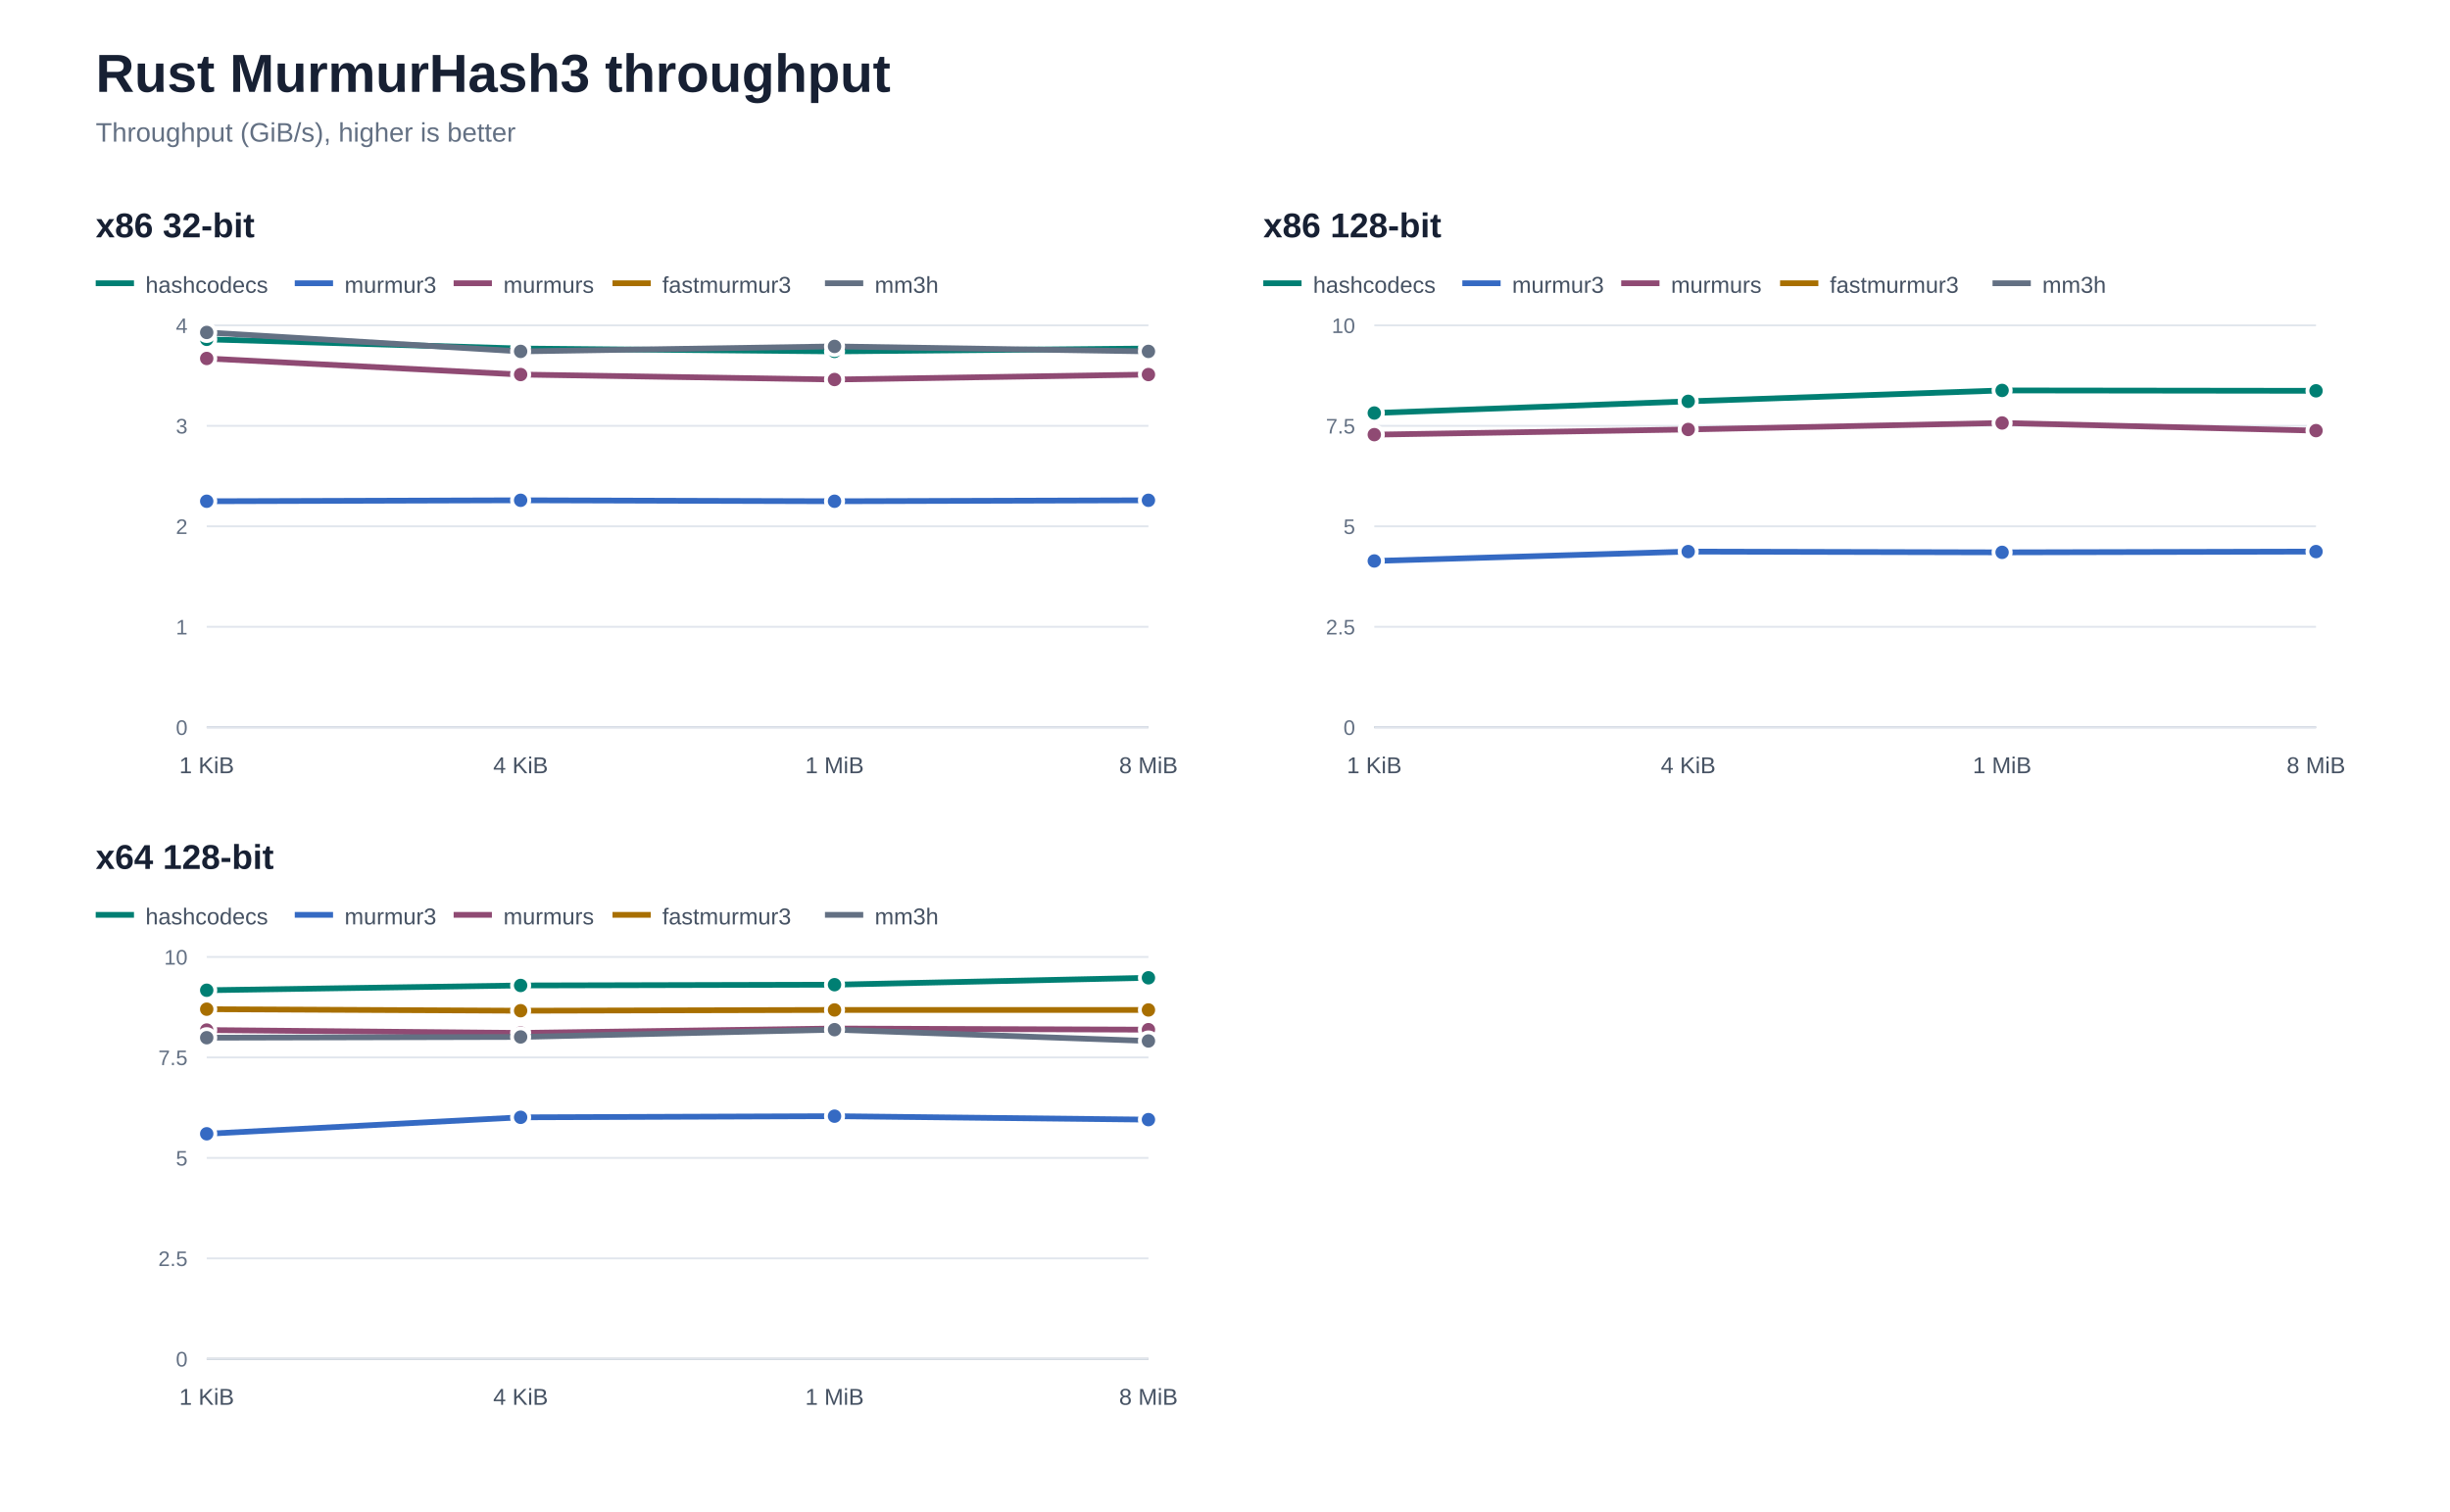
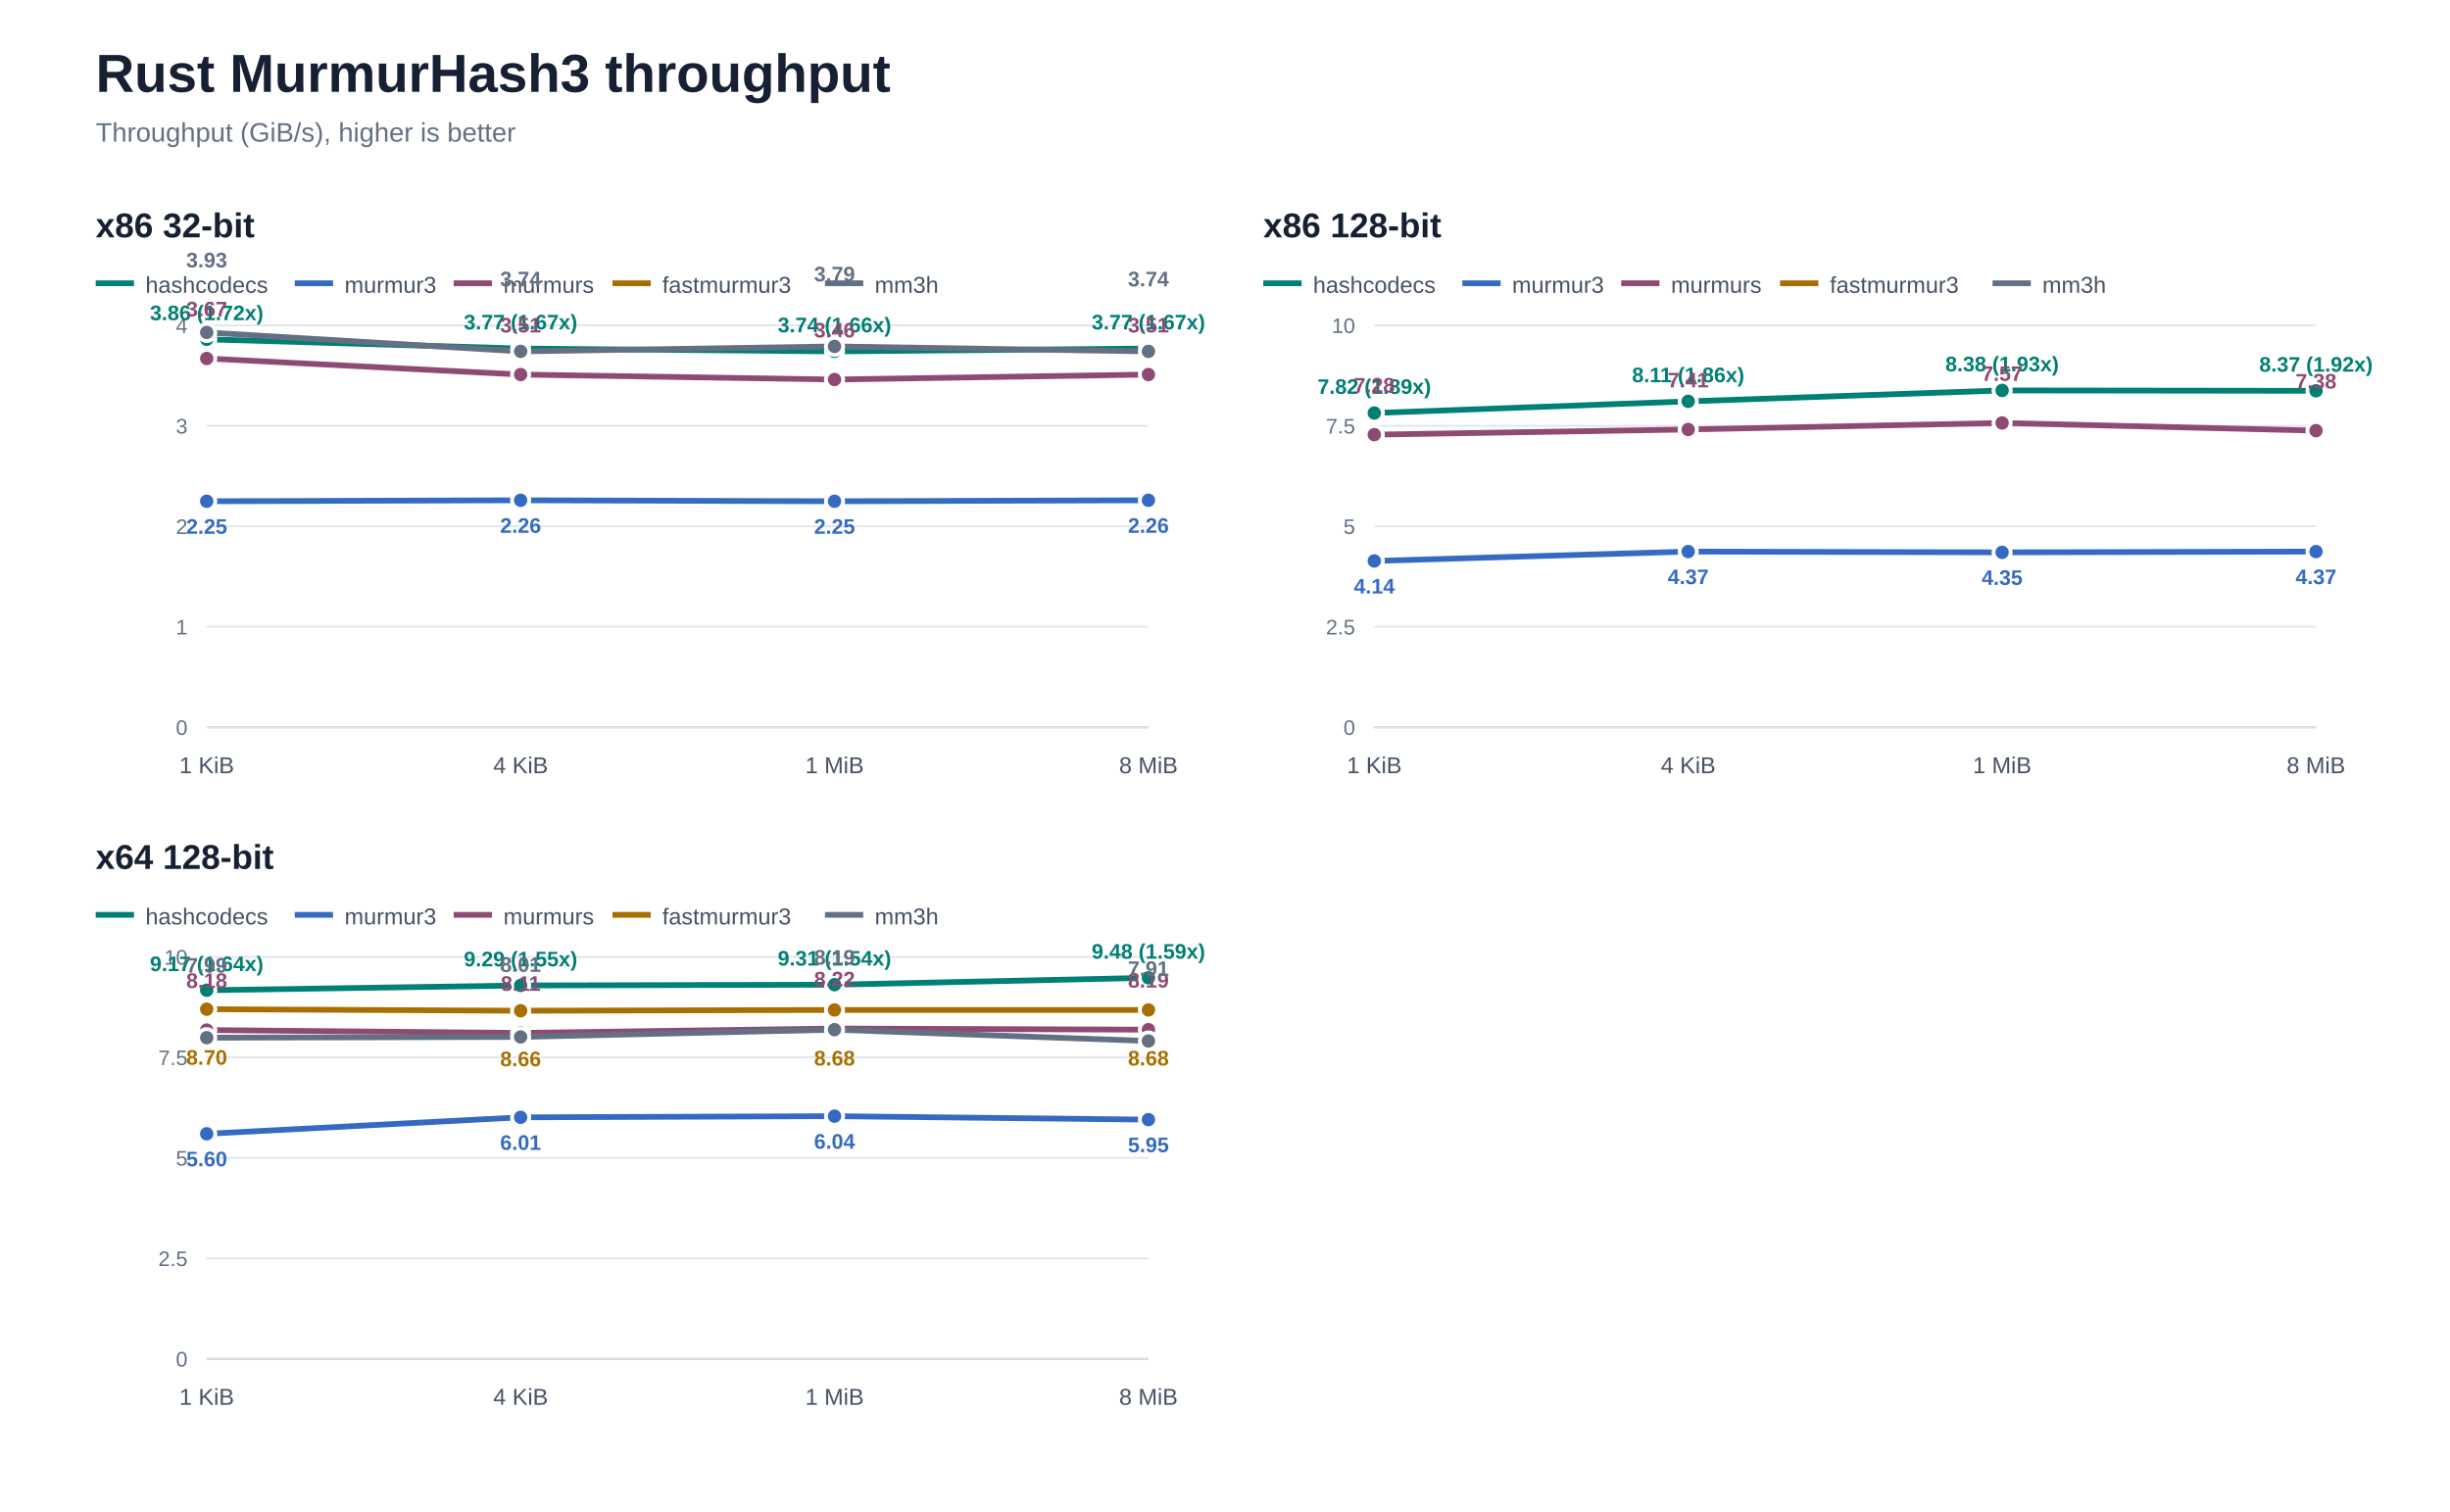
<svg xmlns="http://www.w3.org/2000/svg" width="1280" height="790" viewBox="0 0 1280 790" role="img" aria-labelledby="title desc">
  <rect width="100%" height="100%" fill="#ffffff" />
  <text x="50" y="48" fill="#172033" font-family="Segoe UI,Arial,sans-serif" font-size="28" font-weight="700">Rust MurmurHash3 throughput</text>
  <text x="50" y="74" fill="#637083" font-family="Segoe UI,Arial,sans-serif" font-size="14">Throughput (GiB/s), higher is better</text>
  <text x="50" y="124" fill="#172033" font-family="Segoe UI,Arial,sans-serif" font-size="18" font-weight="600">x86 32-bit</text>
  <line x1="108" y1="380" x2="600" y2="380" stroke="#9aa5b4" />
  <line x1="50" y1="148" x2="70" y2="148" stroke="#007f73" stroke-width="3" />
  <text x="76" y="153" fill="#465263" font-family="Segoe UI,Arial,sans-serif" font-size="12">hashcodecs</text>
  <line x1="154" y1="148" x2="174" y2="148" stroke="#356ac3" stroke-width="3" />
  <text x="180" y="153" fill="#465263" font-family="Segoe UI,Arial,sans-serif" font-size="12">murmur3</text>
  <line x1="237" y1="148" x2="257" y2="148" stroke="#8f4a73" stroke-width="3" />
  <text x="263" y="153" fill="#465263" font-family="Segoe UI,Arial,sans-serif" font-size="12">murmurs</text>
  <line x1="320" y1="148" x2="340" y2="148" stroke="#a86f00" stroke-width="3" />
  <text x="346" y="153" fill="#465263" font-family="Segoe UI,Arial,sans-serif" font-size="12">fastmurmur3</text>
  <line x1="431" y1="148" x2="451" y2="148" stroke="#637083" stroke-width="3" />
  <text x="457" y="153" fill="#465263" font-family="Segoe UI,Arial,sans-serif" font-size="12">mm3h</text>
  <line x1="108" y1="380.0" x2="600" y2="380.0" stroke="#e1e6ed" />
  <text x="98" y="384.0" text-anchor="end" fill="#637083" font-family="Segoe UI,Arial,sans-serif" font-size="11">0</text>
  <line x1="108" y1="327.5" x2="600" y2="327.5" stroke="#e1e6ed" />
  <text x="98" y="331.5" text-anchor="end" fill="#637083" font-family="Segoe UI,Arial,sans-serif" font-size="11">1</text>
  <line x1="108" y1="275.0" x2="600" y2="275.0" stroke="#e1e6ed" />
  <text x="98" y="279.0" text-anchor="end" fill="#637083" font-family="Segoe UI,Arial,sans-serif" font-size="11">2</text>
  <line x1="108" y1="222.5" x2="600" y2="222.5" stroke="#e1e6ed" />
  <text x="98" y="226.5" text-anchor="end" fill="#637083" font-family="Segoe UI,Arial,sans-serif" font-size="11">3</text>
  <line x1="108" y1="170.0" x2="600" y2="170.0" stroke="#e1e6ed" />
  <text x="98" y="174.0" text-anchor="end" fill="#637083" font-family="Segoe UI,Arial,sans-serif" font-size="11">4</text>
  <text x="108.0" y="404" text-anchor="middle" fill="#465263" font-family="Segoe UI,Arial,sans-serif" font-size="12">1 KiB</text>
  <text x="272.0" y="404" text-anchor="middle" fill="#465263" font-family="Segoe UI,Arial,sans-serif" font-size="12">4 KiB</text>
  <text x="436.0" y="404" text-anchor="middle" fill="#465263" font-family="Segoe UI,Arial,sans-serif" font-size="12">1 MiB</text>
  <text x="600.0" y="404" text-anchor="middle" fill="#465263" font-family="Segoe UI,Arial,sans-serif" font-size="12">8 MiB</text>
  <polyline points="108.0,177.3 272.0,182.1 436.0,183.6 600.0,182.1" fill="none" stroke="#007f73" stroke-width="3" stroke-linejoin="round" stroke-linecap="round" />
  <circle cx="108.0" cy="177.3" r="4.5" fill="#007f73" stroke="#ffffff" stroke-width="2" />
+   <text x="108.0" y="167.3" text-anchor="middle" fill="#007f73" font-family="Segoe UI,Arial,sans-serif" font-size="11" font-weight="600">3.86 (1.72x)</text>
  <circle cx="272.0" cy="182.1" r="4.5" fill="#007f73" stroke="#ffffff" stroke-width="2" />
+   <text x="272.0" y="172.1" text-anchor="middle" fill="#007f73" font-family="Segoe UI,Arial,sans-serif" font-size="11" font-weight="600">3.77 (1.67x)</text>
  <circle cx="436.0" cy="183.6" r="4.5" fill="#007f73" stroke="#ffffff" stroke-width="2" />
+   <text x="436.0" y="173.6" text-anchor="middle" fill="#007f73" font-family="Segoe UI,Arial,sans-serif" font-size="11" font-weight="600">3.74 (1.66x)</text>
  <circle cx="600.0" cy="182.1" r="4.5" fill="#007f73" stroke="#ffffff" stroke-width="2" />
+   <text x="600.0" y="172.1" text-anchor="middle" fill="#007f73" font-family="Segoe UI,Arial,sans-serif" font-size="11" font-weight="600">3.77 (1.67x)</text>
  <polyline points="108.0,261.9 272.0,261.4 436.0,261.9 600.0,261.4" fill="none" stroke="#356ac3" stroke-width="3" stroke-linejoin="round" stroke-linecap="round" />
  <circle cx="108.0" cy="261.9" r="4.5" fill="#356ac3" stroke="#ffffff" stroke-width="2" />
+   <text x="108.0" y="278.9" text-anchor="middle" fill="#356ac3" font-family="Segoe UI,Arial,sans-serif" font-size="11" font-weight="600">2.25</text>
  <circle cx="272.0" cy="261.4" r="4.5" fill="#356ac3" stroke="#ffffff" stroke-width="2" />
+   <text x="272.0" y="278.4" text-anchor="middle" fill="#356ac3" font-family="Segoe UI,Arial,sans-serif" font-size="11" font-weight="600">2.26</text>
  <circle cx="436.0" cy="261.9" r="4.5" fill="#356ac3" stroke="#ffffff" stroke-width="2" />
+   <text x="436.0" y="278.9" text-anchor="middle" fill="#356ac3" font-family="Segoe UI,Arial,sans-serif" font-size="11" font-weight="600">2.25</text>
  <circle cx="600.0" cy="261.4" r="4.5" fill="#356ac3" stroke="#ffffff" stroke-width="2" />
+   <text x="600.0" y="278.4" text-anchor="middle" fill="#356ac3" font-family="Segoe UI,Arial,sans-serif" font-size="11" font-weight="600">2.26</text>
  <polyline points="108.0,187.3 272.0,195.7 436.0,198.3 600.0,195.7" fill="none" stroke="#8f4a73" stroke-width="3" stroke-linejoin="round" stroke-linecap="round" />
  <circle cx="108.0" cy="187.3" r="4.5" fill="#8f4a73" stroke="#ffffff" stroke-width="2" />
+   <text x="108.0" y="165.3" text-anchor="middle" fill="#8f4a73" font-family="Segoe UI,Arial,sans-serif" font-size="11" font-weight="600">3.67</text>
  <circle cx="272.0" cy="195.7" r="4.5" fill="#8f4a73" stroke="#ffffff" stroke-width="2" />
+   <text x="272.0" y="173.7" text-anchor="middle" fill="#8f4a73" font-family="Segoe UI,Arial,sans-serif" font-size="11" font-weight="600">3.51</text>
  <circle cx="436.0" cy="198.3" r="4.5" fill="#8f4a73" stroke="#ffffff" stroke-width="2" />
+   <text x="436.0" y="176.3" text-anchor="middle" fill="#8f4a73" font-family="Segoe UI,Arial,sans-serif" font-size="11" font-weight="600">3.46</text>
  <circle cx="600.0" cy="195.7" r="4.5" fill="#8f4a73" stroke="#ffffff" stroke-width="2" />
+   <text x="600.0" y="173.7" text-anchor="middle" fill="#8f4a73" font-family="Segoe UI,Arial,sans-serif" font-size="11" font-weight="600">3.51</text>
  <polyline points="108.0,173.7 272.0,183.6 436.0,181.0 600.0,183.6" fill="none" stroke="#637083" stroke-width="3" stroke-linejoin="round" stroke-linecap="round" />
  <circle cx="108.0" cy="173.7" r="4.5" fill="#637083" stroke="#ffffff" stroke-width="2" />
+   <text x="108.0" y="139.7" text-anchor="middle" fill="#637083" font-family="Segoe UI,Arial,sans-serif" font-size="11" font-weight="600">3.93</text>
  <circle cx="272.0" cy="183.6" r="4.5" fill="#637083" stroke="#ffffff" stroke-width="2" />
+   <text x="272.0" y="149.6" text-anchor="middle" fill="#637083" font-family="Segoe UI,Arial,sans-serif" font-size="11" font-weight="600">3.74</text>
  <circle cx="436.0" cy="181.0" r="4.5" fill="#637083" stroke="#ffffff" stroke-width="2" />
+   <text x="436.0" y="147.0" text-anchor="middle" fill="#637083" font-family="Segoe UI,Arial,sans-serif" font-size="11" font-weight="600">3.79</text>
  <circle cx="600.0" cy="183.6" r="4.5" fill="#637083" stroke="#ffffff" stroke-width="2" />
+   <text x="600.0" y="149.6" text-anchor="middle" fill="#637083" font-family="Segoe UI,Arial,sans-serif" font-size="11" font-weight="600">3.74</text>
  <text x="660" y="124" fill="#172033" font-family="Segoe UI,Arial,sans-serif" font-size="18" font-weight="600">x86 128-bit</text>
  <line x1="718" y1="380" x2="1210" y2="380" stroke="#9aa5b4" />
  <line x1="660" y1="148" x2="680" y2="148" stroke="#007f73" stroke-width="3" />
  <text x="686" y="153" fill="#465263" font-family="Segoe UI,Arial,sans-serif" font-size="12">hashcodecs</text>
  <line x1="764" y1="148" x2="784" y2="148" stroke="#356ac3" stroke-width="3" />
  <text x="790" y="153" fill="#465263" font-family="Segoe UI,Arial,sans-serif" font-size="12">murmur3</text>
  <line x1="847" y1="148" x2="867" y2="148" stroke="#8f4a73" stroke-width="3" />
  <text x="873" y="153" fill="#465263" font-family="Segoe UI,Arial,sans-serif" font-size="12">murmurs</text>
  <line x1="930" y1="148" x2="950" y2="148" stroke="#a86f00" stroke-width="3" />
  <text x="956" y="153" fill="#465263" font-family="Segoe UI,Arial,sans-serif" font-size="12">fastmurmur3</text>
  <line x1="1041" y1="148" x2="1061" y2="148" stroke="#637083" stroke-width="3" />
  <text x="1067" y="153" fill="#465263" font-family="Segoe UI,Arial,sans-serif" font-size="12">mm3h</text>
  <line x1="718" y1="380.0" x2="1210" y2="380.0" stroke="#e1e6ed" />
  <text x="708" y="384.0" text-anchor="end" fill="#637083" font-family="Segoe UI,Arial,sans-serif" font-size="11">0</text>
  <line x1="718" y1="327.5" x2="1210" y2="327.5" stroke="#e1e6ed" />
  <text x="708" y="331.5" text-anchor="end" fill="#637083" font-family="Segoe UI,Arial,sans-serif" font-size="11">2.5</text>
  <line x1="718" y1="275.0" x2="1210" y2="275.0" stroke="#e1e6ed" />
  <text x="708" y="279.0" text-anchor="end" fill="#637083" font-family="Segoe UI,Arial,sans-serif" font-size="11">5</text>
  <line x1="718" y1="222.5" x2="1210" y2="222.5" stroke="#e1e6ed" />
  <text x="708" y="226.5" text-anchor="end" fill="#637083" font-family="Segoe UI,Arial,sans-serif" font-size="11">7.5</text>
  <line x1="718" y1="170.0" x2="1210" y2="170.0" stroke="#e1e6ed" />
  <text x="708" y="174.0" text-anchor="end" fill="#637083" font-family="Segoe UI,Arial,sans-serif" font-size="11">10</text>
  <text x="718.0" y="404" text-anchor="middle" fill="#465263" font-family="Segoe UI,Arial,sans-serif" font-size="12">1 KiB</text>
  <text x="882.0" y="404" text-anchor="middle" fill="#465263" font-family="Segoe UI,Arial,sans-serif" font-size="12">4 KiB</text>
  <text x="1046.0" y="404" text-anchor="middle" fill="#465263" font-family="Segoe UI,Arial,sans-serif" font-size="12">1 MiB</text>
  <text x="1210.0" y="404" text-anchor="middle" fill="#465263" font-family="Segoe UI,Arial,sans-serif" font-size="12">8 MiB</text>
  <polyline points="718.0,215.8 882.0,209.7 1046.0,204.0 1210.0,204.2" fill="none" stroke="#007f73" stroke-width="3" stroke-linejoin="round" stroke-linecap="round" />
  <circle cx="718.0" cy="215.8" r="4.5" fill="#007f73" stroke="#ffffff" stroke-width="2" />
+   <text x="718.0" y="205.8" text-anchor="middle" fill="#007f73" font-family="Segoe UI,Arial,sans-serif" font-size="11" font-weight="600">7.82 (1.89x)</text>
  <circle cx="882.0" cy="209.7" r="4.5" fill="#007f73" stroke="#ffffff" stroke-width="2" />
+   <text x="882.0" y="199.7" text-anchor="middle" fill="#007f73" font-family="Segoe UI,Arial,sans-serif" font-size="11" font-weight="600">8.11 (1.86x)</text>
  <circle cx="1046.0" cy="204.0" r="4.5" fill="#007f73" stroke="#ffffff" stroke-width="2" />
+   <text x="1046.0" y="194.0" text-anchor="middle" fill="#007f73" font-family="Segoe UI,Arial,sans-serif" font-size="11" font-weight="600">8.38 (1.93x)</text>
  <circle cx="1210.0" cy="204.2" r="4.5" fill="#007f73" stroke="#ffffff" stroke-width="2" />
+   <text x="1210.0" y="194.2" text-anchor="middle" fill="#007f73" font-family="Segoe UI,Arial,sans-serif" font-size="11" font-weight="600">8.37 (1.92x)</text>
  <polyline points="718.0,293.1 882.0,288.2 1046.0,288.6 1210.0,288.2" fill="none" stroke="#356ac3" stroke-width="3" stroke-linejoin="round" stroke-linecap="round" />
  <circle cx="718.0" cy="293.1" r="4.5" fill="#356ac3" stroke="#ffffff" stroke-width="2" />
+   <text x="718.0" y="310.1" text-anchor="middle" fill="#356ac3" font-family="Segoe UI,Arial,sans-serif" font-size="11" font-weight="600">4.14</text>
  <circle cx="882.0" cy="288.2" r="4.5" fill="#356ac3" stroke="#ffffff" stroke-width="2" />
+   <text x="882.0" y="305.2" text-anchor="middle" fill="#356ac3" font-family="Segoe UI,Arial,sans-serif" font-size="11" font-weight="600">4.37</text>
  <circle cx="1046.0" cy="288.6" r="4.5" fill="#356ac3" stroke="#ffffff" stroke-width="2" />
+   <text x="1046.0" y="305.6" text-anchor="middle" fill="#356ac3" font-family="Segoe UI,Arial,sans-serif" font-size="11" font-weight="600">4.35</text>
  <circle cx="1210.0" cy="288.2" r="4.5" fill="#356ac3" stroke="#ffffff" stroke-width="2" />
+   <text x="1210.0" y="305.2" text-anchor="middle" fill="#356ac3" font-family="Segoe UI,Arial,sans-serif" font-size="11" font-weight="600">4.37</text>
  <polyline points="718.0,227.1 882.0,224.4 1046.0,221.0 1210.0,225.0" fill="none" stroke="#8f4a73" stroke-width="3" stroke-linejoin="round" stroke-linecap="round" />
  <circle cx="718.0" cy="227.1" r="4.5" fill="#8f4a73" stroke="#ffffff" stroke-width="2" />
+   <text x="718.0" y="205.1" text-anchor="middle" fill="#8f4a73" font-family="Segoe UI,Arial,sans-serif" font-size="11" font-weight="600">7.28</text>
  <circle cx="882.0" cy="224.4" r="4.5" fill="#8f4a73" stroke="#ffffff" stroke-width="2" />
+   <text x="882.0" y="202.4" text-anchor="middle" fill="#8f4a73" font-family="Segoe UI,Arial,sans-serif" font-size="11" font-weight="600">7.41</text>
  <circle cx="1046.0" cy="221.0" r="4.5" fill="#8f4a73" stroke="#ffffff" stroke-width="2" />
+   <text x="1046.0" y="199.0" text-anchor="middle" fill="#8f4a73" font-family="Segoe UI,Arial,sans-serif" font-size="11" font-weight="600">7.57</text>
  <circle cx="1210.0" cy="225.0" r="4.5" fill="#8f4a73" stroke="#ffffff" stroke-width="2" />
+   <text x="1210.0" y="203.0" text-anchor="middle" fill="#8f4a73" font-family="Segoe UI,Arial,sans-serif" font-size="11" font-weight="600">7.38</text>
  <text x="50" y="454" fill="#172033" font-family="Segoe UI,Arial,sans-serif" font-size="18" font-weight="600">x64 128-bit</text>
  <line x1="108" y1="710" x2="600" y2="710" stroke="#9aa5b4" />
  <line x1="50" y1="478" x2="70" y2="478" stroke="#007f73" stroke-width="3" />
  <text x="76" y="483" fill="#465263" font-family="Segoe UI,Arial,sans-serif" font-size="12">hashcodecs</text>
  <line x1="154" y1="478" x2="174" y2="478" stroke="#356ac3" stroke-width="3" />
  <text x="180" y="483" fill="#465263" font-family="Segoe UI,Arial,sans-serif" font-size="12">murmur3</text>
  <line x1="237" y1="478" x2="257" y2="478" stroke="#8f4a73" stroke-width="3" />
  <text x="263" y="483" fill="#465263" font-family="Segoe UI,Arial,sans-serif" font-size="12">murmurs</text>
  <line x1="320" y1="478" x2="340" y2="478" stroke="#a86f00" stroke-width="3" />
  <text x="346" y="483" fill="#465263" font-family="Segoe UI,Arial,sans-serif" font-size="12">fastmurmur3</text>
  <line x1="431" y1="478" x2="451" y2="478" stroke="#637083" stroke-width="3" />
  <text x="457" y="483" fill="#465263" font-family="Segoe UI,Arial,sans-serif" font-size="12">mm3h</text>
  <line x1="108" y1="710.0" x2="600" y2="710.0" stroke="#e1e6ed" />
  <text x="98" y="714.0" text-anchor="end" fill="#637083" font-family="Segoe UI,Arial,sans-serif" font-size="11">0</text>
  <line x1="108" y1="657.5" x2="600" y2="657.5" stroke="#e1e6ed" />
  <text x="98" y="661.5" text-anchor="end" fill="#637083" font-family="Segoe UI,Arial,sans-serif" font-size="11">2.5</text>
  <line x1="108" y1="605.0" x2="600" y2="605.0" stroke="#e1e6ed" />
  <text x="98" y="609.0" text-anchor="end" fill="#637083" font-family="Segoe UI,Arial,sans-serif" font-size="11">5</text>
  <line x1="108" y1="552.5" x2="600" y2="552.5" stroke="#e1e6ed" />
  <text x="98" y="556.5" text-anchor="end" fill="#637083" font-family="Segoe UI,Arial,sans-serif" font-size="11">7.5</text>
  <line x1="108" y1="500.0" x2="600" y2="500.0" stroke="#e1e6ed" />
  <text x="98" y="504.0" text-anchor="end" fill="#637083" font-family="Segoe UI,Arial,sans-serif" font-size="11">10</text>
  <text x="108.0" y="734" text-anchor="middle" fill="#465263" font-family="Segoe UI,Arial,sans-serif" font-size="12">1 KiB</text>
  <text x="272.0" y="734" text-anchor="middle" fill="#465263" font-family="Segoe UI,Arial,sans-serif" font-size="12">4 KiB</text>
  <text x="436.0" y="734" text-anchor="middle" fill="#465263" font-family="Segoe UI,Arial,sans-serif" font-size="12">1 MiB</text>
  <text x="600.0" y="734" text-anchor="middle" fill="#465263" font-family="Segoe UI,Arial,sans-serif" font-size="12">8 MiB</text>
  <polyline points="108.0,517.4 272.0,514.9 436.0,514.5 600.0,510.9" fill="none" stroke="#007f73" stroke-width="3" stroke-linejoin="round" stroke-linecap="round" />
  <circle cx="108.0" cy="517.4" r="4.5" fill="#007f73" stroke="#ffffff" stroke-width="2" />
+   <text x="108.0" y="507.4" text-anchor="middle" fill="#007f73" font-family="Segoe UI,Arial,sans-serif" font-size="11" font-weight="600">9.17 (1.64x)</text>
  <circle cx="272.0" cy="514.9" r="4.5" fill="#007f73" stroke="#ffffff" stroke-width="2" />
+   <text x="272.0" y="504.9" text-anchor="middle" fill="#007f73" font-family="Segoe UI,Arial,sans-serif" font-size="11" font-weight="600">9.29 (1.55x)</text>
  <circle cx="436.0" cy="514.5" r="4.5" fill="#007f73" stroke="#ffffff" stroke-width="2" />
+   <text x="436.0" y="504.5" text-anchor="middle" fill="#007f73" font-family="Segoe UI,Arial,sans-serif" font-size="11" font-weight="600">9.31 (1.54x)</text>
  <circle cx="600.0" cy="510.9" r="4.5" fill="#007f73" stroke="#ffffff" stroke-width="2" />
+   <text x="600.0" y="500.9" text-anchor="middle" fill="#007f73" font-family="Segoe UI,Arial,sans-serif" font-size="11" font-weight="600">9.48 (1.59x)</text>
  <polyline points="108.0,592.4 272.0,583.8 436.0,583.2 600.0,585.0" fill="none" stroke="#356ac3" stroke-width="3" stroke-linejoin="round" stroke-linecap="round" />
  <circle cx="108.0" cy="592.4" r="4.5" fill="#356ac3" stroke="#ffffff" stroke-width="2" />
+   <text x="108.0" y="609.4" text-anchor="middle" fill="#356ac3" font-family="Segoe UI,Arial,sans-serif" font-size="11" font-weight="600">5.60</text>
  <circle cx="272.0" cy="583.8" r="4.5" fill="#356ac3" stroke="#ffffff" stroke-width="2" />
+   <text x="272.0" y="600.8" text-anchor="middle" fill="#356ac3" font-family="Segoe UI,Arial,sans-serif" font-size="11" font-weight="600">6.01</text>
  <circle cx="436.0" cy="583.2" r="4.5" fill="#356ac3" stroke="#ffffff" stroke-width="2" />
+   <text x="436.0" y="600.2" text-anchor="middle" fill="#356ac3" font-family="Segoe UI,Arial,sans-serif" font-size="11" font-weight="600">6.04</text>
  <circle cx="600.0" cy="585.0" r="4.5" fill="#356ac3" stroke="#ffffff" stroke-width="2" />
+   <text x="600.0" y="602.0" text-anchor="middle" fill="#356ac3" font-family="Segoe UI,Arial,sans-serif" font-size="11" font-weight="600">5.95</text>
  <polyline points="108.0,538.2 272.0,539.7 436.0,537.4 600.0,538.0" fill="none" stroke="#8f4a73" stroke-width="3" stroke-linejoin="round" stroke-linecap="round" />
  <circle cx="108.0" cy="538.2" r="4.5" fill="#8f4a73" stroke="#ffffff" stroke-width="2" />
+   <text x="108.0" y="516.2" text-anchor="middle" fill="#8f4a73" font-family="Segoe UI,Arial,sans-serif" font-size="11" font-weight="600">8.18</text>
  <circle cx="272.0" cy="539.7" r="4.5" fill="#8f4a73" stroke="#ffffff" stroke-width="2" />
+   <text x="272.0" y="517.7" text-anchor="middle" fill="#8f4a73" font-family="Segoe UI,Arial,sans-serif" font-size="11" font-weight="600">8.11</text>
  <circle cx="436.0" cy="537.4" r="4.5" fill="#8f4a73" stroke="#ffffff" stroke-width="2" />
+   <text x="436.0" y="515.4" text-anchor="middle" fill="#8f4a73" font-family="Segoe UI,Arial,sans-serif" font-size="11" font-weight="600">8.22</text>
  <circle cx="600.0" cy="538.0" r="4.5" fill="#8f4a73" stroke="#ffffff" stroke-width="2" />
+   <text x="600.0" y="516.0" text-anchor="middle" fill="#8f4a73" font-family="Segoe UI,Arial,sans-serif" font-size="11" font-weight="600">8.19</text>
  <polyline points="108.0,527.3 272.0,528.1 436.0,527.7 600.0,527.7" fill="none" stroke="#a86f00" stroke-width="3" stroke-linejoin="round" stroke-linecap="round" />
  <circle cx="108.0" cy="527.3" r="4.5" fill="#a86f00" stroke="#ffffff" stroke-width="2" />
+   <text x="108.0" y="556.3" text-anchor="middle" fill="#a86f00" font-family="Segoe UI,Arial,sans-serif" font-size="11" font-weight="600">8.70</text>
  <circle cx="272.0" cy="528.1" r="4.5" fill="#a86f00" stroke="#ffffff" stroke-width="2" />
+   <text x="272.0" y="557.1" text-anchor="middle" fill="#a86f00" font-family="Segoe UI,Arial,sans-serif" font-size="11" font-weight="600">8.66</text>
  <circle cx="436.0" cy="527.7" r="4.5" fill="#a86f00" stroke="#ffffff" stroke-width="2" />
+   <text x="436.0" y="556.7" text-anchor="middle" fill="#a86f00" font-family="Segoe UI,Arial,sans-serif" font-size="11" font-weight="600">8.68</text>
  <circle cx="600.0" cy="527.7" r="4.5" fill="#a86f00" stroke="#ffffff" stroke-width="2" />
+   <text x="600.0" y="556.7" text-anchor="middle" fill="#a86f00" font-family="Segoe UI,Arial,sans-serif" font-size="11" font-weight="600">8.68</text>
  <polyline points="108.0,542.2 272.0,541.8 436.0,538.0 600.0,543.9" fill="none" stroke="#637083" stroke-width="3" stroke-linejoin="round" stroke-linecap="round" />
  <circle cx="108.0" cy="542.2" r="4.5" fill="#637083" stroke="#ffffff" stroke-width="2" />
+   <text x="108.0" y="508.2" text-anchor="middle" fill="#637083" font-family="Segoe UI,Arial,sans-serif" font-size="11" font-weight="600">7.99</text>
  <circle cx="272.0" cy="541.8" r="4.5" fill="#637083" stroke="#ffffff" stroke-width="2" />
+   <text x="272.0" y="507.8" text-anchor="middle" fill="#637083" font-family="Segoe UI,Arial,sans-serif" font-size="11" font-weight="600">8.01</text>
  <circle cx="436.0" cy="538.0" r="4.5" fill="#637083" stroke="#ffffff" stroke-width="2" />
+   <text x="436.0" y="504.0" text-anchor="middle" fill="#637083" font-family="Segoe UI,Arial,sans-serif" font-size="11" font-weight="600">8.19</text>
  <circle cx="600.0" cy="543.9" r="4.5" fill="#637083" stroke="#ffffff" stroke-width="2" />
+   <text x="600.0" y="509.9" text-anchor="middle" fill="#637083" font-family="Segoe UI,Arial,sans-serif" font-size="11" font-weight="600">7.91</text>
</svg>
